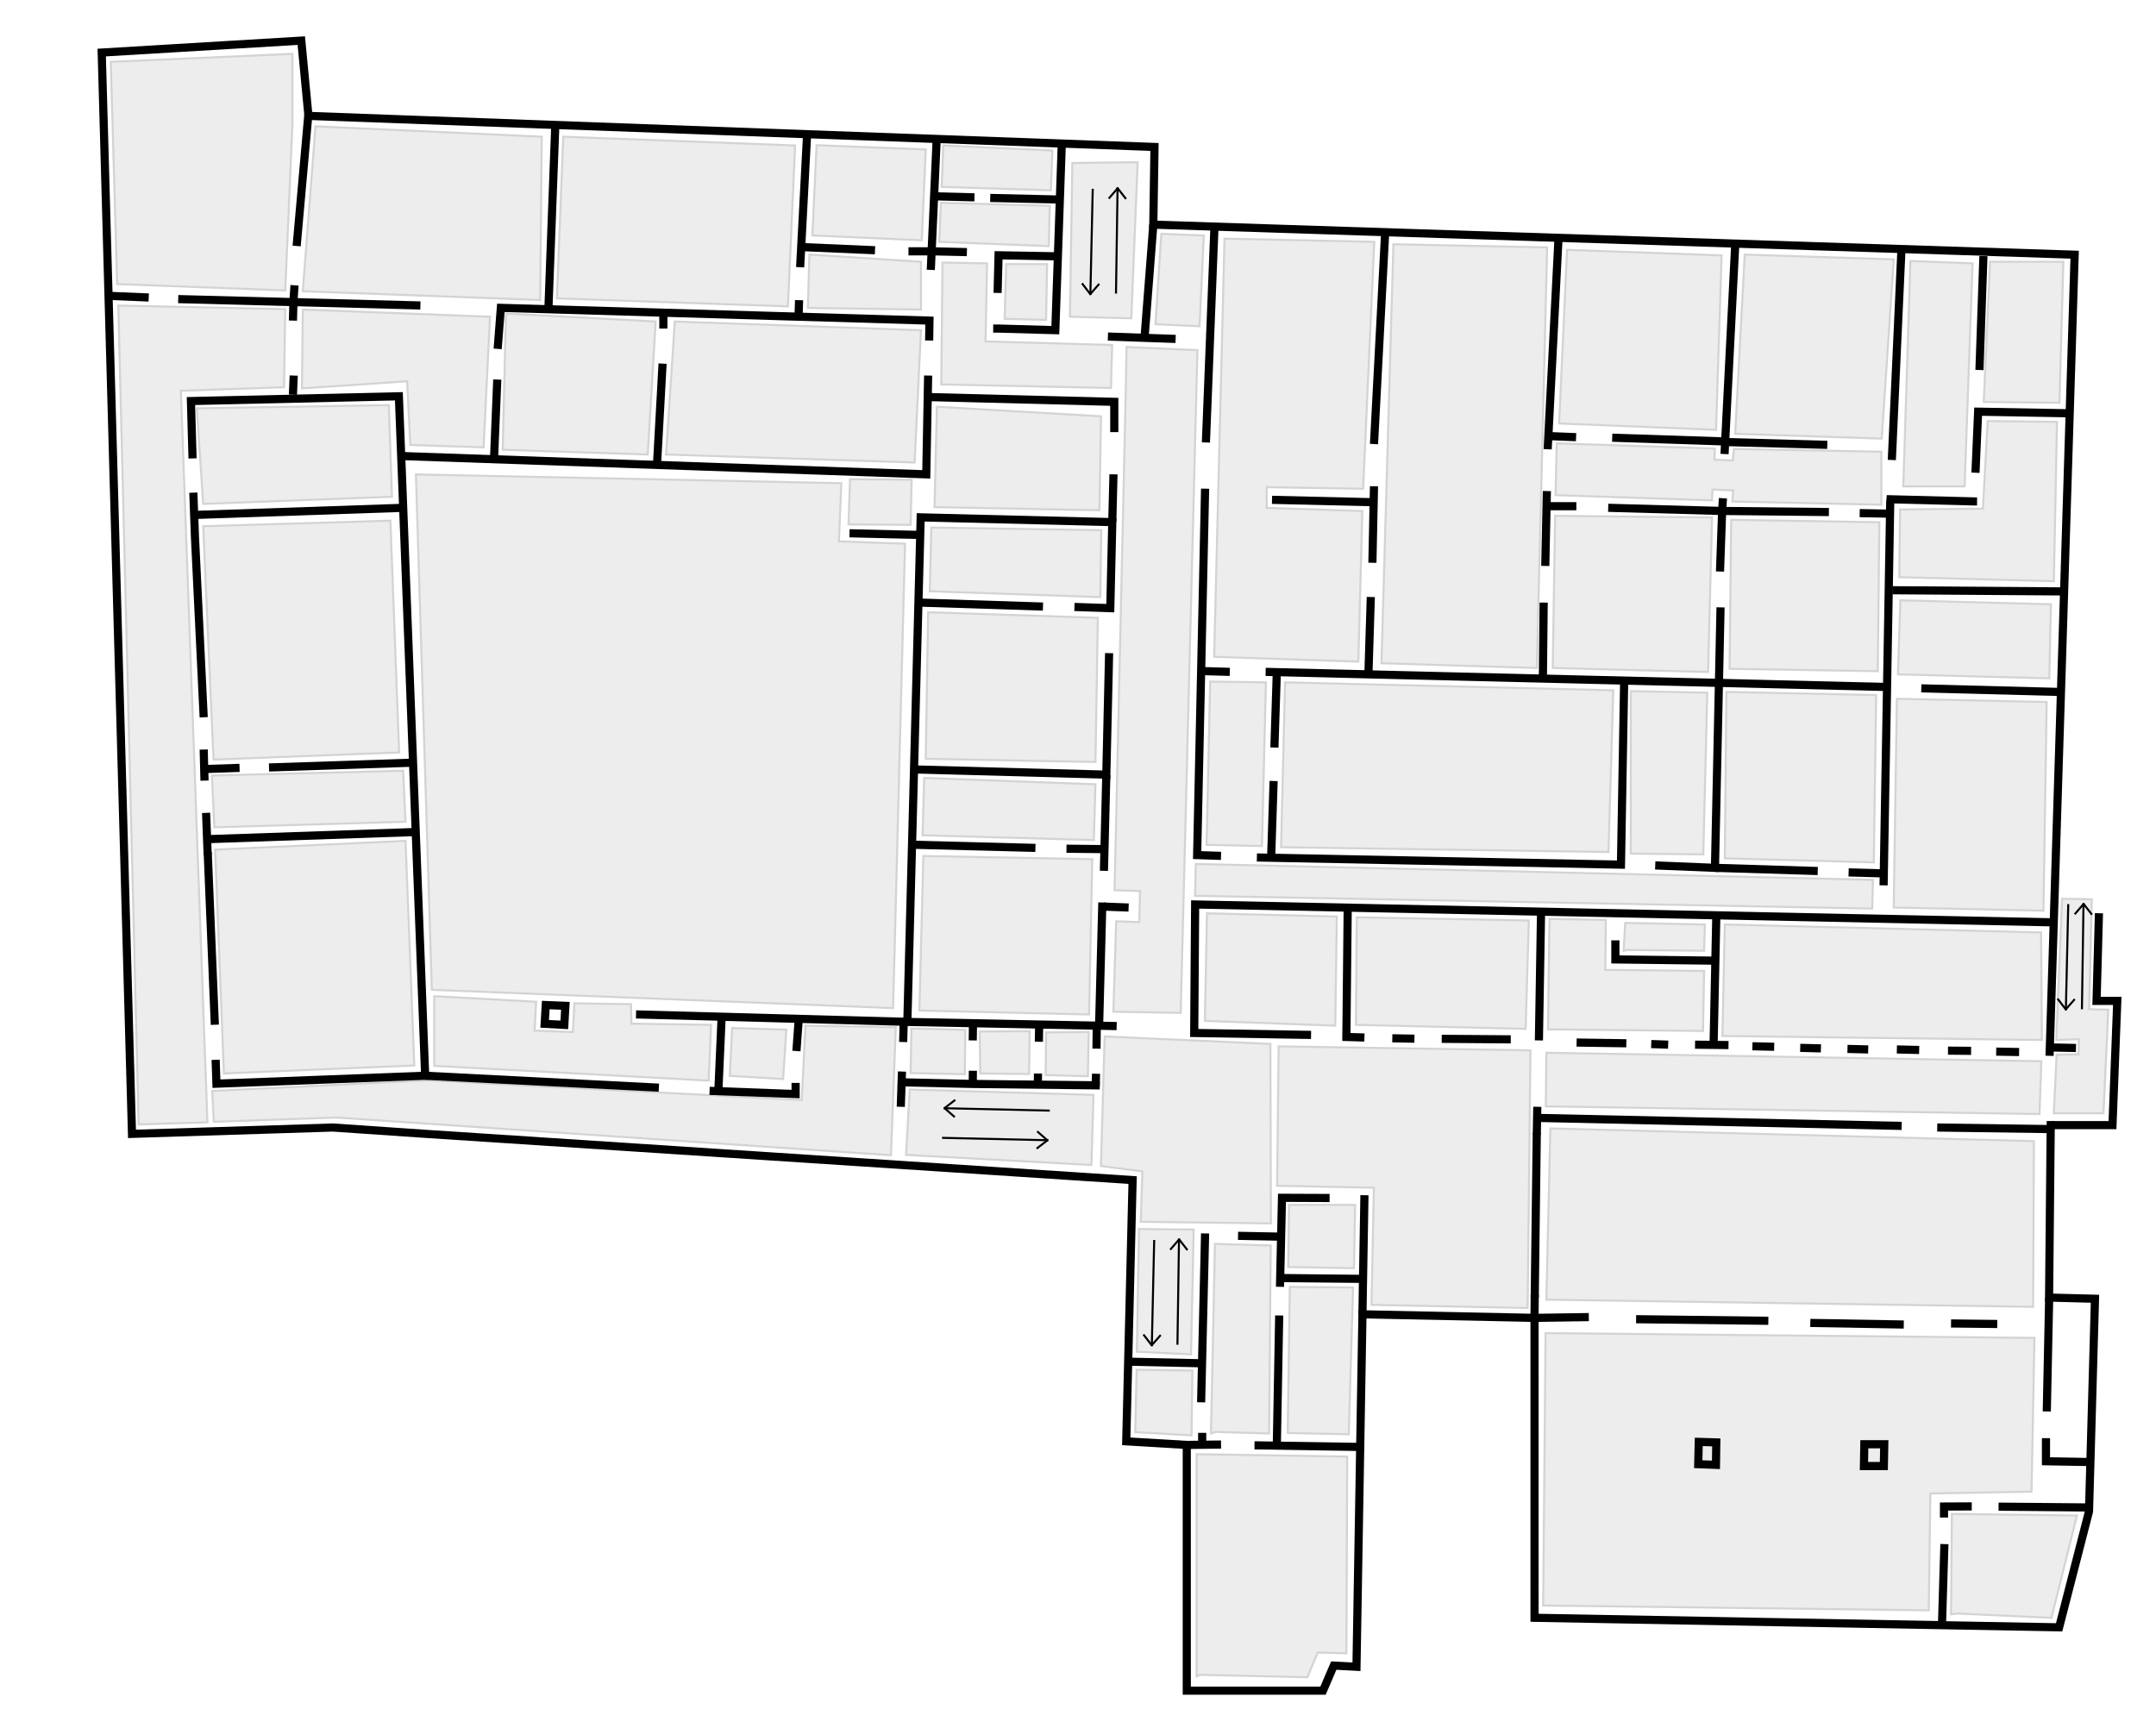
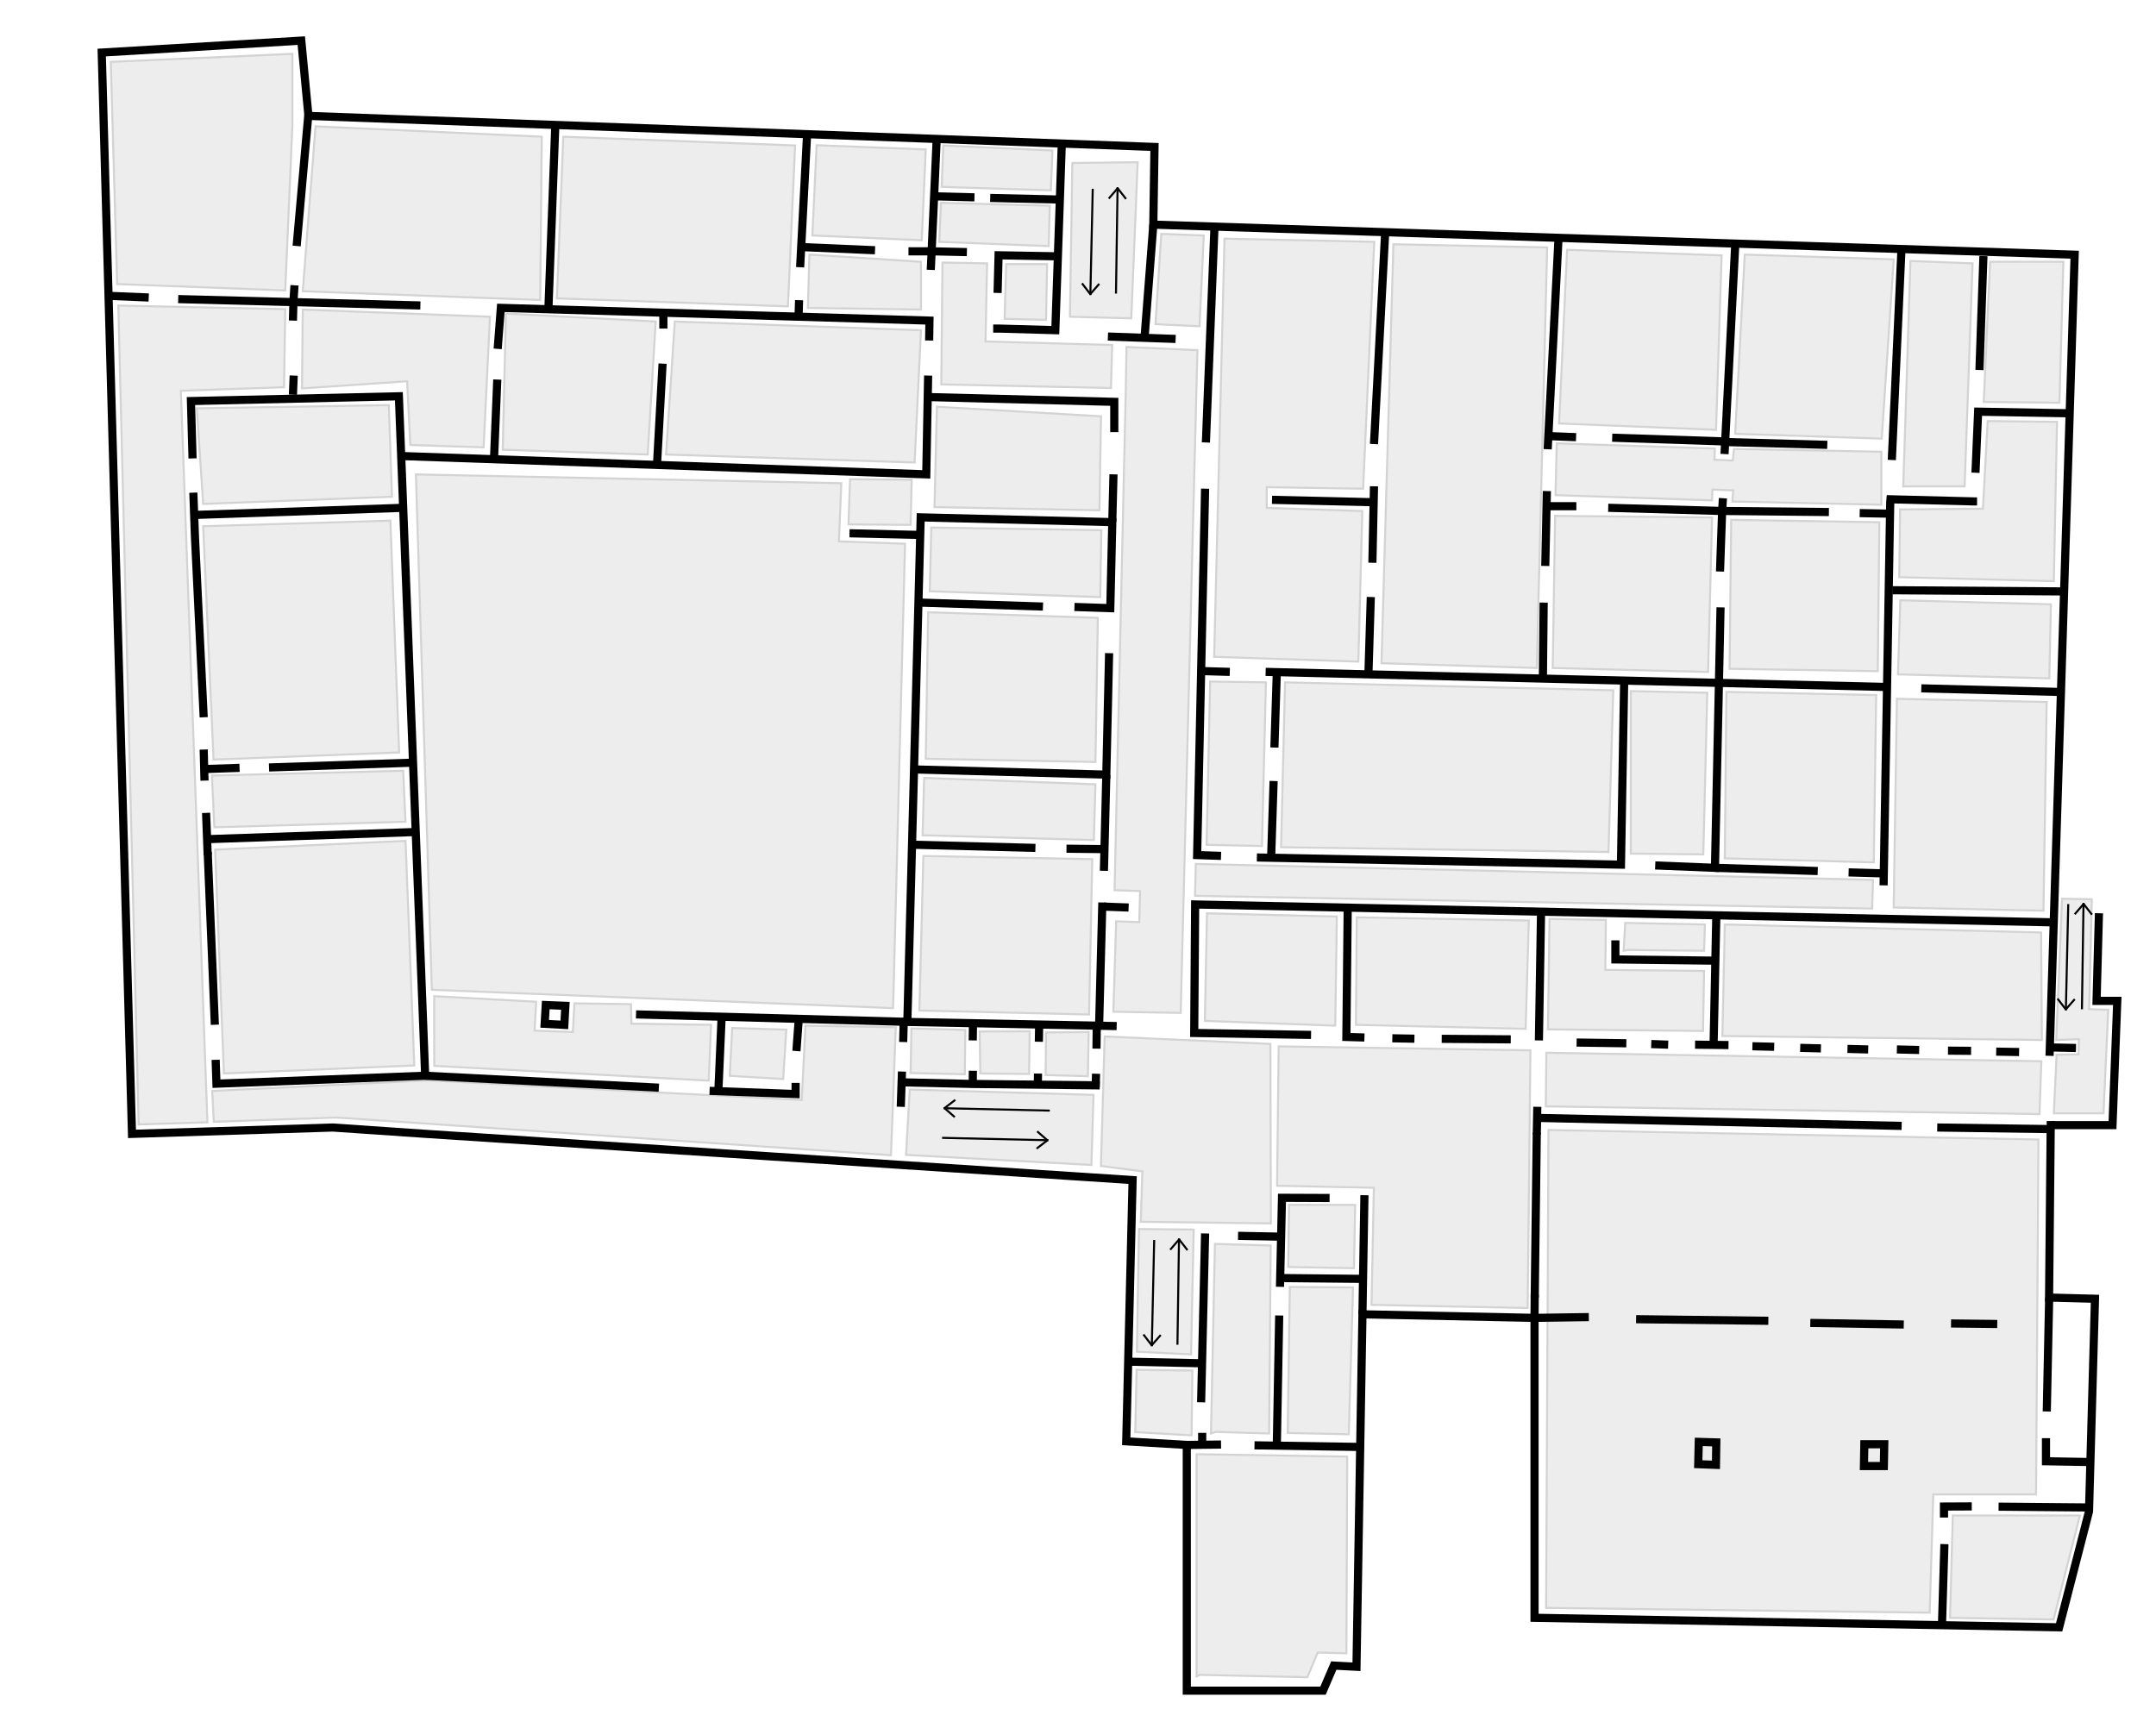
<svg xmlns="http://www.w3.org/2000/svg" version="1.1" x="0px" y="0px" viewBox="0 0 2117.97 1697.69" style="enable-background:new 0 0 2117.97 1697.69;" xml:space="preserve">
  <style type="text/css">
	.st0{fill:#EDEDED;stroke:#D3D3D3;stroke-width:2;stroke-miterlimit:10;}
	.st1{fill:none;stroke:#000000;stroke-width:8;stroke-miterlimit:10;}
	.st2{fill:none;stroke:#000000;stroke-width:2;stroke-miterlimit:10;}
</style>
  <g id="Layer_5">
    <polygon class="st0" points="209.77,746.31 392.12,739.27 383.51,511.53 199.6,517.01  " />
    <polygon class="st0" points="211.34,834.75 398.38,826.14 406.99,1046.83 219.95,1054.66  " />
    <polygon class="st0" points="210.56,812.83 398.38,807.35 396.03,757.27 208.21,761.96  " />
    <polygon class="st0" points="424.21,972.48 515.75,976.12 877.34,990.48 889.08,534.22 824.12,531.88 826.47,474.75 408.56,466.14     " />
    <path class="st0" d="M279.03,380.44c0.39-25.57,0.78-51.13,1.17-76.7c-54.65-1.17-109.3-2.35-163.96-3.52   c6.65,268.17,13.3,536.35,19.96,804.52l67.57-2.09c-8.7-239.57-17.39-479.13-26.09-718.7   C211.47,382.79,245.25,381.62,279.03,380.44z" />
    <polygon class="st0" points="199.6,495.09 385.08,488.05 381.95,398.05 193.34,401.18  " />
    <polygon class="st0" points="115.08,279.09 280.21,285.35 287.25,122.57 287.25,52.92 108.82,60.75  " />
    <polygon class="st0" points="297.43,286.14 530.64,294.75 532.21,134.31 309.95,124.14  " />
    <path class="st0" d="M296.64,381.62c34.43-2.35,68.87-4.7,103.3-7.04c1.04,20.87,2.09,41.74,3.13,62.61c24,0.78,48,1.57,72,2.35   c2.09-42.78,4.17-85.57,6.26-128.35c-61.3-2.35-122.61-4.7-183.91-7.04C297.16,329.96,296.9,355.79,296.64,381.62z" />
    <polygon class="st0" points="493.86,441.88 636.3,446.57 644.12,315.88 496.99,308.05  " />
    <polygon class="st0" points="547.08,293.18 774.03,301.01 781.08,142.92 553.34,134.31  " />
    <polygon class="st0" points="654.3,446.57 898.47,454.4 904.73,324.48 662.9,315.88  " />
    <polygon class="st0" points="793.6,302.57 904.73,304.14 904.73,257.18 795.16,250.14  " />
    <path class="st0" d="M798.03,231.35c35.83,1.57,71.65,3.13,107.48,4.7c1.3-29.74,2.61-59.48,3.91-89.22   c-35.74-1.39-71.48-2.78-107.22-4.17C800.82,172.22,799.43,201.79,798.03,231.35z" />
    <path class="st0" d="M922.73,237.62c35.83,1.39,71.65,2.78,107.48,4.17c0.35-13.22,0.7-26.43,1.04-39.65   c-35.65-0.96-71.3-1.91-106.96-2.87L922.73,237.62z" />
    <path class="st0" d="M925.08,183.62c35.74,1.13,71.48,2.26,107.22,3.39c0.52-13.04,1.04-26.09,1.57-39.13   c-35.74-1.65-71.48-3.3-107.22-4.96L925.08,183.62z" />
    <polygon class="st0" points="918.03,498.22 1080.03,501.35 1081.6,409.01 920.38,399.62  " />
    <path class="st0" d="M913.34,580.92c55.83,1.91,111.65,3.83,167.48,5.74c0.35-21.91,0.7-43.83,1.04-65.74   c-55.65-0.87-111.3-1.74-166.96-2.61C914.38,539.18,913.86,560.05,913.34,580.92z" />
    <polygon class="st0" points="909.43,745.53 1076.12,748.66 1078.47,607.01 911.77,601.53  " />
    <polygon class="st0" points="906.3,820.66 1074.56,825.35 1076.12,770.57 907.86,764.31  " />
    <polygon class="st0" points="903.16,992.83 1069.86,996.75 1072.99,844.14 907.08,841.01  " />
    <path class="st0" d="M890.06,1134.68c60.7,3.3,121.39,6.61,182.09,9.91c0.7-22.96,1.39-45.91,2.09-68.87   c-60.17-1.74-120.35-3.48-180.52-5.22C892.49,1091.9,891.27,1113.29,890.06,1134.68z" />
    <path class="st0" d="M1085.19,1018.33c54.26,2.43,108.52,4.87,162.78,7.3c0.17,58.78,0.35,117.57,0.52,176.35   c-42.61-0.52-85.22-1.04-127.83-1.57c0.52-16.52,1.04-33.04,1.57-49.57c-13.57-1.74-27.13-3.48-40.7-5.22   C1082.75,1103.2,1083.97,1060.77,1085.19,1018.33z" />
    <path class="st0" d="M1093.73,994.01c0.91-29.61,1.83-59.22,2.74-88.83l22.7,0.78l0.78-30.52l-25.04-0.78l10.96-489.13l0.78-44.61   l69.65,3.13l-16.43,651.13C1137.82,994.79,1115.77,994.4,1093.73,994.01z" />
    <path class="st0" d="M1183.6,1003.01c42.7,1.57,85.39,3.13,128.09,4.7l1.57-107.22l-127.57-3.13   C1184.99,932.57,1184.3,967.79,1183.6,1003.01z" />
    <polygon class="st0" points="1332.03,1006.92 1498.73,1010.83 1501.86,904.4 1332.82,901.27  " />
    <path class="st0" d="M1520.64,1011.35c50.78,0.52,101.57,1.04,152.35,1.57c0.35-19.65,0.7-39.3,1.04-58.96   c-32.35-0.35-64.7-0.7-97.04-1.04c0.17-16.35,0.35-32.7,0.52-49.04c-18.43-0.35-36.87-0.7-55.3-1.04   C1521.69,939.01,1521.16,975.18,1520.64,1011.35z" />
    <path class="st0" d="M1692.03,1017.88l313.83,3.91c-0.26-35.22-0.52-70.43-0.78-105.65c-103.57-2.61-207.13-5.22-310.7-7.83   L1692.03,1017.88z" />
    <path class="st0" d="M1339.08,480.22c-31.57-0.52-63.13-1.04-94.7-1.57c0,6.78,0,13.57,0,20.35c31.3,1.04,62.61,2.09,93.91,3.13   c-1.3,49.3-2.61,98.61-3.91,147.91c-47.22-1.57-94.43-3.13-141.65-4.7l10.17-410.87l147.13,3.13L1339.08,480.22z" />
    <polygon class="st0" points="1357.08,651.62 1509.69,656.31 1519.86,243.09 1368.82,239.96  " />
    <polygon class="st0" points="1525.34,656.31 1677.95,660.22 1681.86,508.4 1527.69,506.83  " />
    <polygon class="st0" points="1531.6,416.05 1685.77,422.31 1691.25,250.92 1539.43,245.44  " />
    <polygon class="st0" points="1704.56,426.22 1848.56,430.92 1860.3,254.83 1713.95,250.14  " />
    <path class="st0" d="M1865.77,567.09c50.61,1.3,101.22,2.61,151.83,3.91l3.13-156.52l-68.09-0.78c-1.57,28.7-3.13,57.39-4.7,86.09   c-27.13,0.26-54.26,0.52-81.39,0.78C1866.3,522.75,1866.03,544.92,1865.77,567.09z" />
    <polygon class="st0" points="1864.47,662.57 2013.16,666.48 2014.73,593.7 1866.82,589.79  " />
    <polygon class="st0" points="1869.69,477.88 1876.73,256.4 1937.77,258.75 1929.95,477.88  " />
    <polygon class="st0" points="1948.73,394.92 2023.08,395.7 2026.99,257.18 1954.99,257.18  " />
    <path class="st0" d="M1528.08,486.48c51.26,1.7,102.52,3.39,153.78,5.09c0.13-3.52,0.26-7.04,0.39-10.57   c6.78,0.26,13.57,0.52,20.35,0.78c-0.26,3.65-0.52,7.3-0.78,10.96c48.78,1.04,97.57,2.09,146.35,3.13c0-17.35,0-34.7,0-52.04   c-48.26-0.91-96.52-1.83-144.78-2.74c-0.39,3.78-0.78,7.57-1.17,11.35c-6-0.26-12-0.52-18-0.78c0.13-3.65,0.26-7.3,0.39-10.96   c-51.78-1.7-103.57-3.39-155.35-5.09C1528.86,452.57,1528.47,469.53,1528.08,486.48z" />
    <path class="st0" d="M1185.3,830.05c18.13,0.39,36.26,0.78,54.39,1.17c1.3-53.61,2.61-107.22,3.91-160.83   c-18.26-0.26-36.52-0.52-54.78-0.78C1187.64,723.09,1186.47,776.57,1185.3,830.05z" />
    <polygon class="st0" points="1258.47,832.4 1580.12,837.09 1584.82,678.22 1262.38,670.4  " />
    <polygon class="st0" points="1602.03,838.66 1673.25,839.44 1677.16,680.57 1602.03,679.01  " />
    <polygon class="st0" points="1694.38,843.35 1840.73,847.27 1843.08,682.92 1695.95,679.79  " />
    <polygon class="st0" points="1699.08,657.09 1844.64,659.44 1846.21,513.09 1700.64,510.75  " />
    <polygon class="st0" points="1860.3,891.62 2007.43,894.75 2010.56,689.7 1863.43,686.57  " />
    <polygon class="st0" points="1173.95,880.14 1174.73,848.83 1839.95,864.48 1839.16,892.66  " />
-     <polygon class="st0" points="1519.08,1276.92 1522.99,1108.66 1998.03,1121.18 1997.25,1283.96  " />
-     <path class="st0" d="M1515.95,1577.44l2.35-267.65c160.09,1.57,320.17,3.13,480.26,4.7c-0.96,50.35-1.91,100.7-2.87,151.04   c-33.13,0.61-66.26,1.22-99.39,1.83c-0.52,38.26-1.04,76.52-1.57,114.78L1515.95,1577.44z" />
+     <path class="st0" d="M1518.83,1579.77c0.78-156.52,1.57-313.04,2.35-469.57c160.43,3.13,320.87,6.26,481.3,9.39   c-0.78,116.22-1.57,232.43-2.35,348.65c-33.65,0-67.3,0-100.96,0c-1.17,38.74-2.35,77.48-3.52,116.22   C1770.04,1582.9,1644.43,1581.34,1518.83,1579.77z" />
    <path class="st0" d="M1518.56,1087.01c161.65,2.52,323.3,5.04,484.96,7.57c0.61-17.3,1.22-34.61,1.83-51.91   c-162.09-2.78-324.17-5.57-486.26-8.35C1518.9,1051.88,1518.73,1069.44,1518.56,1087.01z" />
    <polygon class="st0" points="1178.64,1645.53 1284.3,1647.88 1294.47,1623.62 1322.64,1624.4 1323.43,1431.09 1175.51,1428.75    1175.51,1647.09  " />
    <polygon class="st0" points="1194.3,1406.83 1246.73,1408.4 1248.3,1223.7 1193.51,1222.14 1189.6,1408.4  " />
    <path class="st0" d="M1115.25,1407.09c18.43,1.04,36.87,2.09,55.3,3.13c0.26-21.22,0.52-42.43,0.78-63.65   c-18.26-0.26-36.52-0.52-54.78-0.78C1116.12,1366.22,1115.69,1386.66,1115.25,1407.09z" />
    <path class="st0" d="M1265.51,1244.83c21.52,0.39,43.04,0.78,64.57,1.17c0.39-20.74,0.78-41.48,1.17-62.22c-21.65,0-43.3,0-64.96,0   C1266.03,1204.14,1265.77,1224.48,1265.51,1244.83z" />
    <path class="st0" d="M1264.99,1407.88c20,0.43,40,0.87,60,1.3c1.39-48.09,2.78-96.17,4.17-144.26c-20.7-0.17-41.39-0.35-62.09-0.52   C1266.38,1312.22,1265.69,1360.05,1264.99,1407.88z" />
    <polygon class="st0" points="716.9,1057.01 769.34,1060.14 772.47,1011.62 719.25,1010.05  " />
    <path class="st0" d="M1091.38,381.22c-55.57-1.17-111.13-2.35-166.7-3.52c0.39-39.91,0.78-79.83,1.17-119.74   c14.61,0.26,29.22,0.52,43.83,0.78c-0.52,25.57-1.04,51.13-1.57,76.7c41.48,1.17,82.96,2.35,124.43,3.52   C1092.16,353.05,1091.77,367.14,1091.38,381.22z" />
    <polygon class="st0" points="1051.08,311.18 1053.43,160.14 1117.6,159.35 1111.34,312.75  " />
    <path class="st0" d="M986.9,313.27c13.57,0.35,27.13,0.7,40.7,1.04c0.35-18.26,0.7-36.52,1.04-54.78c-13.39,0-26.78,0-40.17,0   C987.95,277.44,987.43,295.35,986.9,313.27z" />
-     <path class="st0" d="M1922.9,1585.27c30.78,1.43,61.57,2.87,92.35,4.3c8.35-33.52,16.7-67.04,25.04-100.57   c-40.96-0.52-81.91-1.04-122.87-1.57c-0.26,32.87-0.52,65.74-0.78,98.61L1922.9,1585.27z" />
+     <path class="st0" d="M2017.35,1591.12c8.61-34.04,17.22-68.09,25.83-102.13c-41.61,0-83.22,0-124.83,0   c-0.91,33.52-1.83,67.04-2.74,100.57C1949.52,1590.08,1983.43,1590.6,2017.35,1591.12z" />
    <polygon class="st0" points="1598.9,933.35 1674.03,934.14 1674.82,908.31 1596.56,906.75 1594.99,934.14  " />
    <path class="st0" d="M426.56,978.75c33.39,1.83,66.78,3.65,100.17,5.48c-0.52,9.46-1.04,18.91-1.57,28.37   c12.52,0.46,25.04,0.91,37.57,1.37l1.57-28.17c18.52,0.26,37.04,0.52,55.57,0.78c0.13,6.39,0.26,12.78,0.39,19.17   c26.09,0.39,52.17,0.78,78.26,1.17c-0.78,18.26-1.57,36.52-2.35,54.78c-89.87-4.83-179.74-9.65-269.61-14.48   C426.56,1024.4,426.56,1001.57,426.56,978.75z" />
    <polygon class="st0" points="1135.08,318.48 1178.38,320.57 1182.56,231.35 1140.82,229.79  " />
    <path class="st0" d="M894.56,1054.27c17.74,0.39,35.48,0.78,53.22,1.17c0.17-14.52,0.35-29.04,0.52-43.57   c-17.65-0.48-35.3-0.96-52.96-1.43C895.08,1025.05,894.82,1039.66,894.56,1054.27z" />
    <path class="st0" d="M963.03,1054.66c15.96,0.17,31.91,0.35,47.87,0.52c0.22-14,0.43-28,0.65-42c-16.39,0.09-32.78,0.17-49.17,0.26   C962.6,1027.18,962.82,1040.92,963.03,1054.66z" />
    <path class="st0" d="M1027.21,1056.22c13.83,0.39,27.65,0.78,41.48,1.17c0.26-14.48,0.52-28.96,0.78-43.43   c-13.96,0.13-27.91,0.26-41.87,0.39C1027.47,1028.31,1027.34,1042.27,1027.21,1056.22z" />
    <path class="st0" d="M1116.82,1328.05c17.74,0.87,35.48,1.74,53.22,2.61c0.87-40.87,1.74-81.74,2.61-122.61   c-17.91-0.17-35.83-0.35-53.74-0.52C1118.21,1247.7,1117.51,1287.88,1116.82,1328.05z" />
    <path class="st0" d="M787.6,1080.75c-122.61-6.43-245.22-12.87-367.83-19.3l-211.3,10.43l1.57,30.26l120.52-4.17l544.7,37.04   l4.7-125.74l-88.7-1.57L787.6,1080.75z" />
    <path class="st1" d="M835.47,515.05" />
    <path class="st0" d="M833.51,515.18c20.35,0.17,40.7,0.35,61.04,0.52c0.35-14.78,0.7-29.57,1.04-44.35   c-20.17-0.17-40.35-0.35-60.52-0.52C834.56,485.62,834.03,500.4,833.51,515.18z" />
    <path class="st0" d="M2017.6,1093.79c16.26,0,32.52,0,48.78,0l4.7-101.74c-6.26-0.17-12.52-0.35-18.78-0.52   c0.87-36,1.74-72,2.61-108c-9.74-0.17-19.48-0.35-29.22-0.52c-1.91,46.26-3.83,92.52-5.74,138.78c7.43-0.26,14.87-0.52,22.3-0.78   c-0.13,4.96-0.26,9.91-0.39,14.87c-7.17,0.13-14.35,0.26-21.52,0.39C2019.43,1055.44,2018.51,1074.62,2017.6,1093.79z" />
    <polygon class="st0" points="1254.56,1165.01 1349.64,1166.96 1347.3,1282.01 1500.69,1285.14 1503.43,1031.96 1256.12,1028.05     " />
  </g>
  <g id="Layer_2">
    <polyline class="st1" points="211.84,1041.26 212.63,1064.73 417.67,1056.91 391.84,389.34 187.58,394.04 189.15,450.39  " />
    <polyline class="st1" points="189.93,484.04 190.73,505.95 191.5,527.08 200.11,704.73  " />
    <line class="st1" x1="190.73" y1="505.95" x2="396.54" y2="498.91" />
    <line class="st1" x1="200.11" y1="736.43" x2="200.89" y2="766.95" />
    <path class="st1" d="M405.15,749.34" />
    <path class="st1" d="M204.02,755.6" />
    <line class="st1" x1="204.02" y1="840.12" x2="202.45" y2="798.65" />
    <line class="st1" x1="204.02" y1="824.47" x2="409.06" y2="817.43" />
    <path class="st1" d="M203.24,836.99" />
    <path class="st1" d="M204.02,836.99c2.35,56.61,4.7,113.22,7.04,169.83" />
    <polygon class="st1" points="535.06,1005.91 554.37,1006.95 555.41,988.23 536.14,987.45  " />
    <line class="st1" x1="417.67" y1="1056.91" x2="647.24" y2="1068.65" />
    <line class="st1" x1="624.8" y1="996.65" x2="890.37" y2="1003.95" />
    <line class="st1" x1="884.89" y1="1087.43" x2="886.06" y2="1052.8" />
    <polyline class="st1" points="887.76,1063.43 955.58,1064.99 1080.34,1066.4  " />
    <path class="st1" d="M886.19,1003.95c70.26,1.39,140.52,2.78,210.78,4.17" />
    <polyline class="st1" points="891.41,1001.34 904.45,508.3 1092.67,512.99 1090.71,597.52 1055.5,596.34  " />
    <line class="st1" x1="1024.58" y1="595.95" x2="903.28" y2="592.04" />
    <polyline class="st1" points="899.37,755.99 1086.8,761.08 1089.54,641.73  " />
    <path class="st1" d="M1086.8,761.47c-0.78,31.37-1.57,62.74-2.35,94.11" />
    <line class="st1" x1="1079.76" y1="1006.04" x2="1082.89" y2="886.69" />
    <line class="st1" x1="897.02" y1="829.95" x2="1017.15" y2="833.08" />
    <line class="st1" x1="1084.84" y1="834.26" x2="1047.67" y2="833.86" />
    <polyline class="st1" points="697.06,1071.78 781.58,1074.91 781.58,1063.95  " />
    <line class="st1" x1="784.71" y1="1000.56" x2="782.37" y2="1032.65" />
    <line class="st1" x1="705.67" y1="1072.56" x2="708.8" y2="1001.34" />
    <polyline class="st1" points="488.89,342.78 492.02,302.47 913.06,314.99 912.77,334.56  " />
    <polyline class="st1" points="394.19,448.04 909.93,466.04 911.76,368.99  " />
    <path class="st1" d="M108.54,290.73" />
    <line class="st1" x1="645.41" y1="456.65" x2="650.89" y2="357.26" />
    <line class="st1" x1="651.67" y1="310.3" x2="651.67" y2="322.82" />
    <path class="st1" d="M302.89,112.82c-3.83,42.96-7.65,85.91-11.48,128.87" />
    <line class="st1" x1="538.71" y1="304.3" x2="545.5" y2="123.26" />
    <line class="st1" x1="792.8" y1="133.17" x2="786.02" y2="262.56" />
    <line class="st1" x1="784.45" y1="311.6" x2="784.98" y2="294.91" />
    <line class="st1" x1="914.37" y1="265.17" x2="920.11" y2="137.86" />
    <line class="st1" x1="787.06" y1="242.73" x2="859.58" y2="245.86" />
    <polyline class="st1" points="892.45,246.91 915.41,246.91 949.84,247.69  " />
    <polyline class="st1" points="1183.84,480.12 1176.02,840.12 1199.5,840.91  " />
    <line class="st1" x1="1181.5" y1="659.34" x2="1208.11" y2="660.12" />
    <line class="st1" x1="1243.32" y1="660.12" x2="1854.54" y2="674.99" />
    <path class="st1" d="M2024.37,678.91" />
    <path class="st1" d="M1850.37,869.86l3.39-194.87c1.04-60.52,2.09-121.04,3.13-181.57l0.26-2.87l81.91,2.09c3.13,0,3.13,0,3.13,0" />
    <polyline class="st1" points="1234.71,842.47 1592.37,849.52 1595.5,670.3  " />
    <line class="st1" x1="1248.8" y1="840.12" x2="1251.15" y2="767.34" />
    <line class="st1" x1="1254.28" y1="660.91" x2="1251.93" y2="734.47" />
    <line class="st1" x1="1344.28" y1="662.47" x2="1346.63" y2="586.56" />
    <line class="st1" x1="1348.19" y1="552.91" x2="1349.76" y2="477.78" />
    <line class="st1" x1="1249.58" y1="491.08" x2="1348.98" y2="493.43" />
    <line class="st1" x1="1349.76" y1="436.3" x2="1360.71" y2="228.91" />
    <line class="st1" x1="1515.67" y1="667.17" x2="1516.45" y2="592.04" />
    <line class="st1" x1="1518.02" y1="556.04" x2="1519.58" y2="482.47" />
    <line class="st1" x1="1520.37" y1="497.34" x2="1548.54" y2="497.34" />
    <polyline class="st1" points="1579.84,498.91 1691.76,502.04 1689.67,561.52  " />
    <polyline class="st1" points="1690.19,596.73 1688.63,670.3 1684.71,852.65 1626.02,850.3  " />
    <line class="st1" x1="1520.37" y1="441.39" x2="1530.93" y2="235.95" />
    <line class="st1" x1="1704.67" y1="239.47" x2="1694.11" y2="446.08" />
    <line class="st1" x1="1696.45" y1="434.34" x2="1795.06" y2="437.08" />
    <line class="st1" x1="1858.45" y1="451.95" x2="1867.84" y2="246.52" />
    <line class="st1" x1="1859.04" y1="579.91" x2="2028.67" y2="581.08" />
    <line class="st1" x1="2027.24" y1="679.95" x2="1887.41" y2="676.3" />
    <path class="st1" d="M1850.63,858.12c-11.54-0.33-23.09-0.65-34.63-0.98" />
    <path class="st1" d="M1785.67,855.78c-33.57-1.04-67.13-2.09-100.7-3.13" />
    <line class="st1" x1="1694.89" y1="502.04" x2="1796.63" y2="503.08" />
    <line class="st1" x1="1826.89" y1="504.12" x2="1854.54" y2="504.65" />
    <polyline class="st1" points="1940.63,464.47 1943.24,404.47 2032.45,406.04  " />
    <line class="st1" x1="1583.76" y1="430.04" x2="1693.84" y2="433.69" />
    <line class="st1" x1="1548.28" y1="429.52" x2="1521.67" y2="428.47" />
    <line class="st1" x1="1092.67" y1="512.6" x2="1093.84" y2="466.04" />
    <polyline class="st1" points="1094.63,424.56 1094.63,394.82 912.28,390.12  " />
    <polyline class="st1" points="1042.98,143.6 1036.71,324.39 981.15,322.82 975.67,322.82  " />
    <polyline class="st1" points="1088.37,330.65 1124.35,331.92 1154.89,332.99  " />
    <line class="st1" x1="1132.98" y1="220.69" x2="1124.35" y2="331.92" />
    <path class="st1" d="M979.98,287.8c0.33-12.33,0.65-24.65,0.98-36.98c18.59,0.33,37.17,0.65,55.76,0.98" />
    <line class="st1" x1="919.32" y1="192.91" x2="957.28" y2="193.89" />
    <path class="st1" d="M972.74,194.47c22.63,0.52,45.26,1.04,67.89,1.57" />
    <polygon class="st1" points="1668.28,1438.56 1685.69,1439.21 1686.02,1417.17 1668.8,1416.65  " />
    <path class="st1" d="M1839.93,1434.39" />
    <path class="st1" d="M2019.28,906.26l-845.22-17.61c-0.3,42.09-0.61,84.17-0.91,126.26c38.26,0.63,76.52,1.26,114.78,1.89" />
    <polyline class="st1" points="1323.93,892.82 1322.63,1018.82 1340.37,1019.34  " />
    <line class="st1" x1="1367.76" y1="1020.12" x2="1389.48" y2="1020.52" />
    <line class="st1" x1="1416.28" y1="1020.65" x2="1484.11" y2="1021.17" />
    <line class="st1" x1="1511.76" y1="1022.21" x2="1513.84" y2="897.52" />
    <line class="st1" x1="1548.8" y1="1024.3" x2="1597.65" y2="1025.02" />
    <line class="st1" x1="1622.11" y1="1025.8" x2="1638.74" y2="1026.39" />
    <line class="st1" x1="1665.15" y1="1026.39" x2="1698.02" y2="1026.78" />
    <line class="st1" x1="1721.5" y1="1027.95" x2="1742.89" y2="1028.47" />
    <line class="st1" x1="1768.45" y1="1029.52" x2="1788.8" y2="1030.04" />
    <line class="st1" x1="1814.89" y1="1030.56" x2="1835.24" y2="1031.08" />
    <line class="st1" x1="1863.41" y1="1031.08" x2="1885.32" y2="1031.6" />
    <line class="st1" x1="1913.63" y1="1032.26" x2="1936.32" y2="1032.45" />
    <path class="st1" d="M1962.54,1034.21" />
    <line class="st1" x1="1983.48" y1="1033.62" x2="1960.98" y2="1033.23" />
    <line class="st1" x1="1683.41" y1="1024.3" x2="1686.02" y2="900.65" />
    <line class="st1" x1="1507.45" y1="1294.82" x2="1507.65" y2="1271.99" />
    <line class="st1" x1="1507.65" y1="1274.73" x2="1509.67" y2="1112.99" />
    <polyline class="st1" points="1509.67,1114.56 1510,1097.34 1510.19,1087.43  " />
    <path class="st1" d="M1586.37,1093.69" />
    <line class="st1" x1="1512.8" y1="1098.39" x2="1868.11" y2="1106.21" />
    <line class="st1" x1="1903.06" y1="1107.78" x2="2014.71" y2="1109.34" />
    <path class="st1" d="M2013.41,1037.34l24.65-787.1l-905.09-29.55l1.17-76.3l-831.13-30.52l-7.04-73.96L99.93,51.65l29.74,1062.39   l197.22-6.26l91.57,6.26l694.17,45.39l-6.26,256.7l59.48,3.52v241.43h133.83l10.57-24.65l22.3,1.17l5.87-346.3l169.04,3.52v294.65   l515.35,9.39l29.35-113.87l5.87-208.96l-45.1-1.17c0.55-57.82,1.11-115.63,1.66-173.45" />
    <line class="st1" x1="1184.63" y1="434.73" x2="1192.98" y2="224.47" />
    <line class="st1" x1="1507.45" y1="1294.82" x2="1560.8" y2="1294.04" />
    <line class="st1" x1="1607.24" y1="1296.12" x2="1737.15" y2="1297.69" />
    <line class="st1" x1="1778.37" y1="1299.78" x2="1870.19" y2="1301.34" />
    <line class="st1" x1="1916.63" y1="1300.3" x2="1962.02" y2="1300.82" />
    <line class="st1" x1="2013.02" y1="1275.26" x2="2010.67" y2="1386.78" />
    <polyline class="st1" points="2009.89,1412.99 2009.89,1435.69 2054.11,1436.47  " />
    <polyline class="st1" points="1936.98,1480.04 1909.71,1480.17 1909.71,1490.99  " />
    <line class="st1" x1="1910.11" y1="1517.08" x2="1907.76" y2="1595.34" />
    <line class="st1" x1="2051.76" y1="1481.08" x2="1963.32" y2="1480.3" />
    <polyline class="st1" points="2015.76,1105.43 2075.24,1105.43 2079.93,983.34 2059.58,983.34 2061.93,897.26  " />
    <line class="st1" x1="1338.41" y1="1291.3" x2="1340.37" y2="1174.3" />
    <path class="st1" d="M1306.13,1177.04c-15.59-0.07-31.17-0.13-46.76-0.2c-0.65,29.15-1.3,58.3-1.96,87.46" />
    <line class="st1" x1="1334.89" y1="1421.6" x2="1232.37" y2="1420.04" />
    <line class="st1" x1="1254.28" y1="1420.82" x2="1256.63" y2="1292.47" />
    <line class="st1" x1="1258.98" y1="1255.69" x2="1335.93" y2="1256.47" />
    <line class="st1" x1="1183.84" y1="1211.86" x2="1179.93" y2="1377.78" />
    <polyline class="st1" points="1165.84,1419.65 1179.93,1419.48 1199.5,1419.26  " />
    <line class="st1" x1="1180.71" y1="1339.43" x2="1108.71" y2="1337.86" />
    <path class="st1" d="M2015.11,1029.12c8.09,0.17,16.17,0.35,24.26,0.52" />
    <line class="st1" x1="1944.54" y1="363.52" x2="1948.45" y2="251.6" />
    <polyline class="st1" points="1586.89,923.86 1586.89,942.65 1682.37,943.82  " />
    <polygon class="st1" points="1831.06,1440.39 1850.63,1440.39 1851.02,1418.99 1831.45,1418.99  " />
    <path class="st1" d="M884.11,1120.3" />
    <path class="st1" d="M882.93,1144.17" />
    <line class="st1" x1="485.37" y1="449.6" x2="488.5" y2="372.91" />
    <line class="st1" x1="1180.98" y1="1407.78" x2="1180.98" y2="1420.3" />
    <line class="st1" x1="1084.32" y1="890.73" x2="1108.71" y2="891.65" />
    <line class="st1" x1="1256.63" y1="1214.99" x2="1216.19" y2="1214.21" />
    <line class="st1" x1="287.76" y1="387.78" x2="288.54" y2="368.99" />
    <path class="st1" d="M289.32,300.12" />
    <polyline class="st1" points="287.76,314.99 288.28,295.95 289.32,280.3  " />
    <line class="st1" x1="901.32" y1="525.52" x2="834.54" y2="523.95" />
    <line class="st1" x1="1077.41" y1="1008.12" x2="1077.15" y2="1030.3" />
    <line class="st1" x1="887.76" y1="1004.47" x2="887.24" y2="1023.78" />
    <line class="st1" x1="955.84" y1="1004.73" x2="955.58" y2="1022.21" />
    <line class="st1" x1="955.58" y1="1064.99" x2="955.71" y2="1052.02" />
    <line class="st1" x1="1019.69" y1="1054.76" x2="1019.5" y2="1066.49" />
    <line class="st1" x1="1020.8" y1="1008.65" x2="1020.54" y2="1023.52" />
    <line class="st1" x1="1691.76" y1="502.04" x2="1692.54" y2="489.52" />
    <line class="st1" x1="412.98" y1="300.12" x2="175.06" y2="293.86" />
    <line class="st1" x1="108.54" y1="290.73" x2="146.11" y2="292.3" />
    <line class="st1" x1="405.15" y1="749.34" x2="264.28" y2="754.04" />
    <line class="st1" x1="235.32" y1="754.43" x2="200.89" y2="755.6" />
    <path class="st1" d="M1076.72,1054.95c-0.13,4.34-0.26,8.67-0.39,13.01" />
  </g>
  <g id="Layer_4">
    <line class="st2" x1="1031.31" y1="1091.17" x2="926.83" y2="1088.82" />
    <line class="st2" x1="937.92" y1="1097.56" x2="927.49" y2="1088.43" />
    <line class="st2" x1="938.44" y1="1080.6" x2="927.75" y2="1088.8" />
    <line class="st2" x1="925.46" y1="1117.93" x2="1029.94" y2="1120.28" />
    <line class="st2" x1="1018.86" y1="1111.54" x2="1029.29" y2="1120.67" />
    <line class="st2" x1="1018.33" y1="1128.49" x2="1029.03" y2="1120.3" />
    <line class="st2" x1="1133.83" y1="1218.26" x2="1131.49" y2="1322.74" />
    <line class="st2" x1="1140.23" y1="1311.65" x2="1131.09" y2="1322.08" />
    <line class="st2" x1="1123.27" y1="1311.13" x2="1131.47" y2="1321.82" />
    <line class="st2" x1="1156.67" y1="1321.2" x2="1158.22" y2="1216.71" />
    <line class="st2" x1="1149.57" y1="1227.86" x2="1158.62" y2="1217.36" />
    <line class="st2" x1="1166.53" y1="1228.26" x2="1158.25" y2="1217.63" />
    <line class="st2" x1="1073.47" y1="185.48" x2="1071.12" y2="289.96" />
    <line class="st2" x1="1079.86" y1="278.87" x2="1070.73" y2="289.31" />
    <line class="st2" x1="1062.9" y1="278.35" x2="1071.1" y2="289.05" />
    <line class="st2" x1="1096.3" y1="288.43" x2="1097.86" y2="183.94" />
    <line class="st2" x1="1089.2" y1="195.09" x2="1098.25" y2="184.58" />
    <line class="st2" x1="1106.16" y1="195.48" x2="1097.88" y2="184.85" />
    <line class="st2" x1="2031.77" y1="888.27" x2="2029.42" y2="992.74" />
    <line class="st2" x1="2038.16" y1="981.66" x2="2029.03" y2="992.09" />
    <line class="st2" x1="2021.21" y1="981.13" x2="2029.41" y2="991.83" />
    <line class="st2" x1="2045.21" y1="991.6" x2="2046.77" y2="887.11" />
    <line class="st2" x1="2038.11" y1="898.26" x2="2047.16" y2="887.76" />
    <line class="st2" x1="2055.07" y1="898.66" x2="2046.79" y2="888.02" />
  </g>
</svg>
